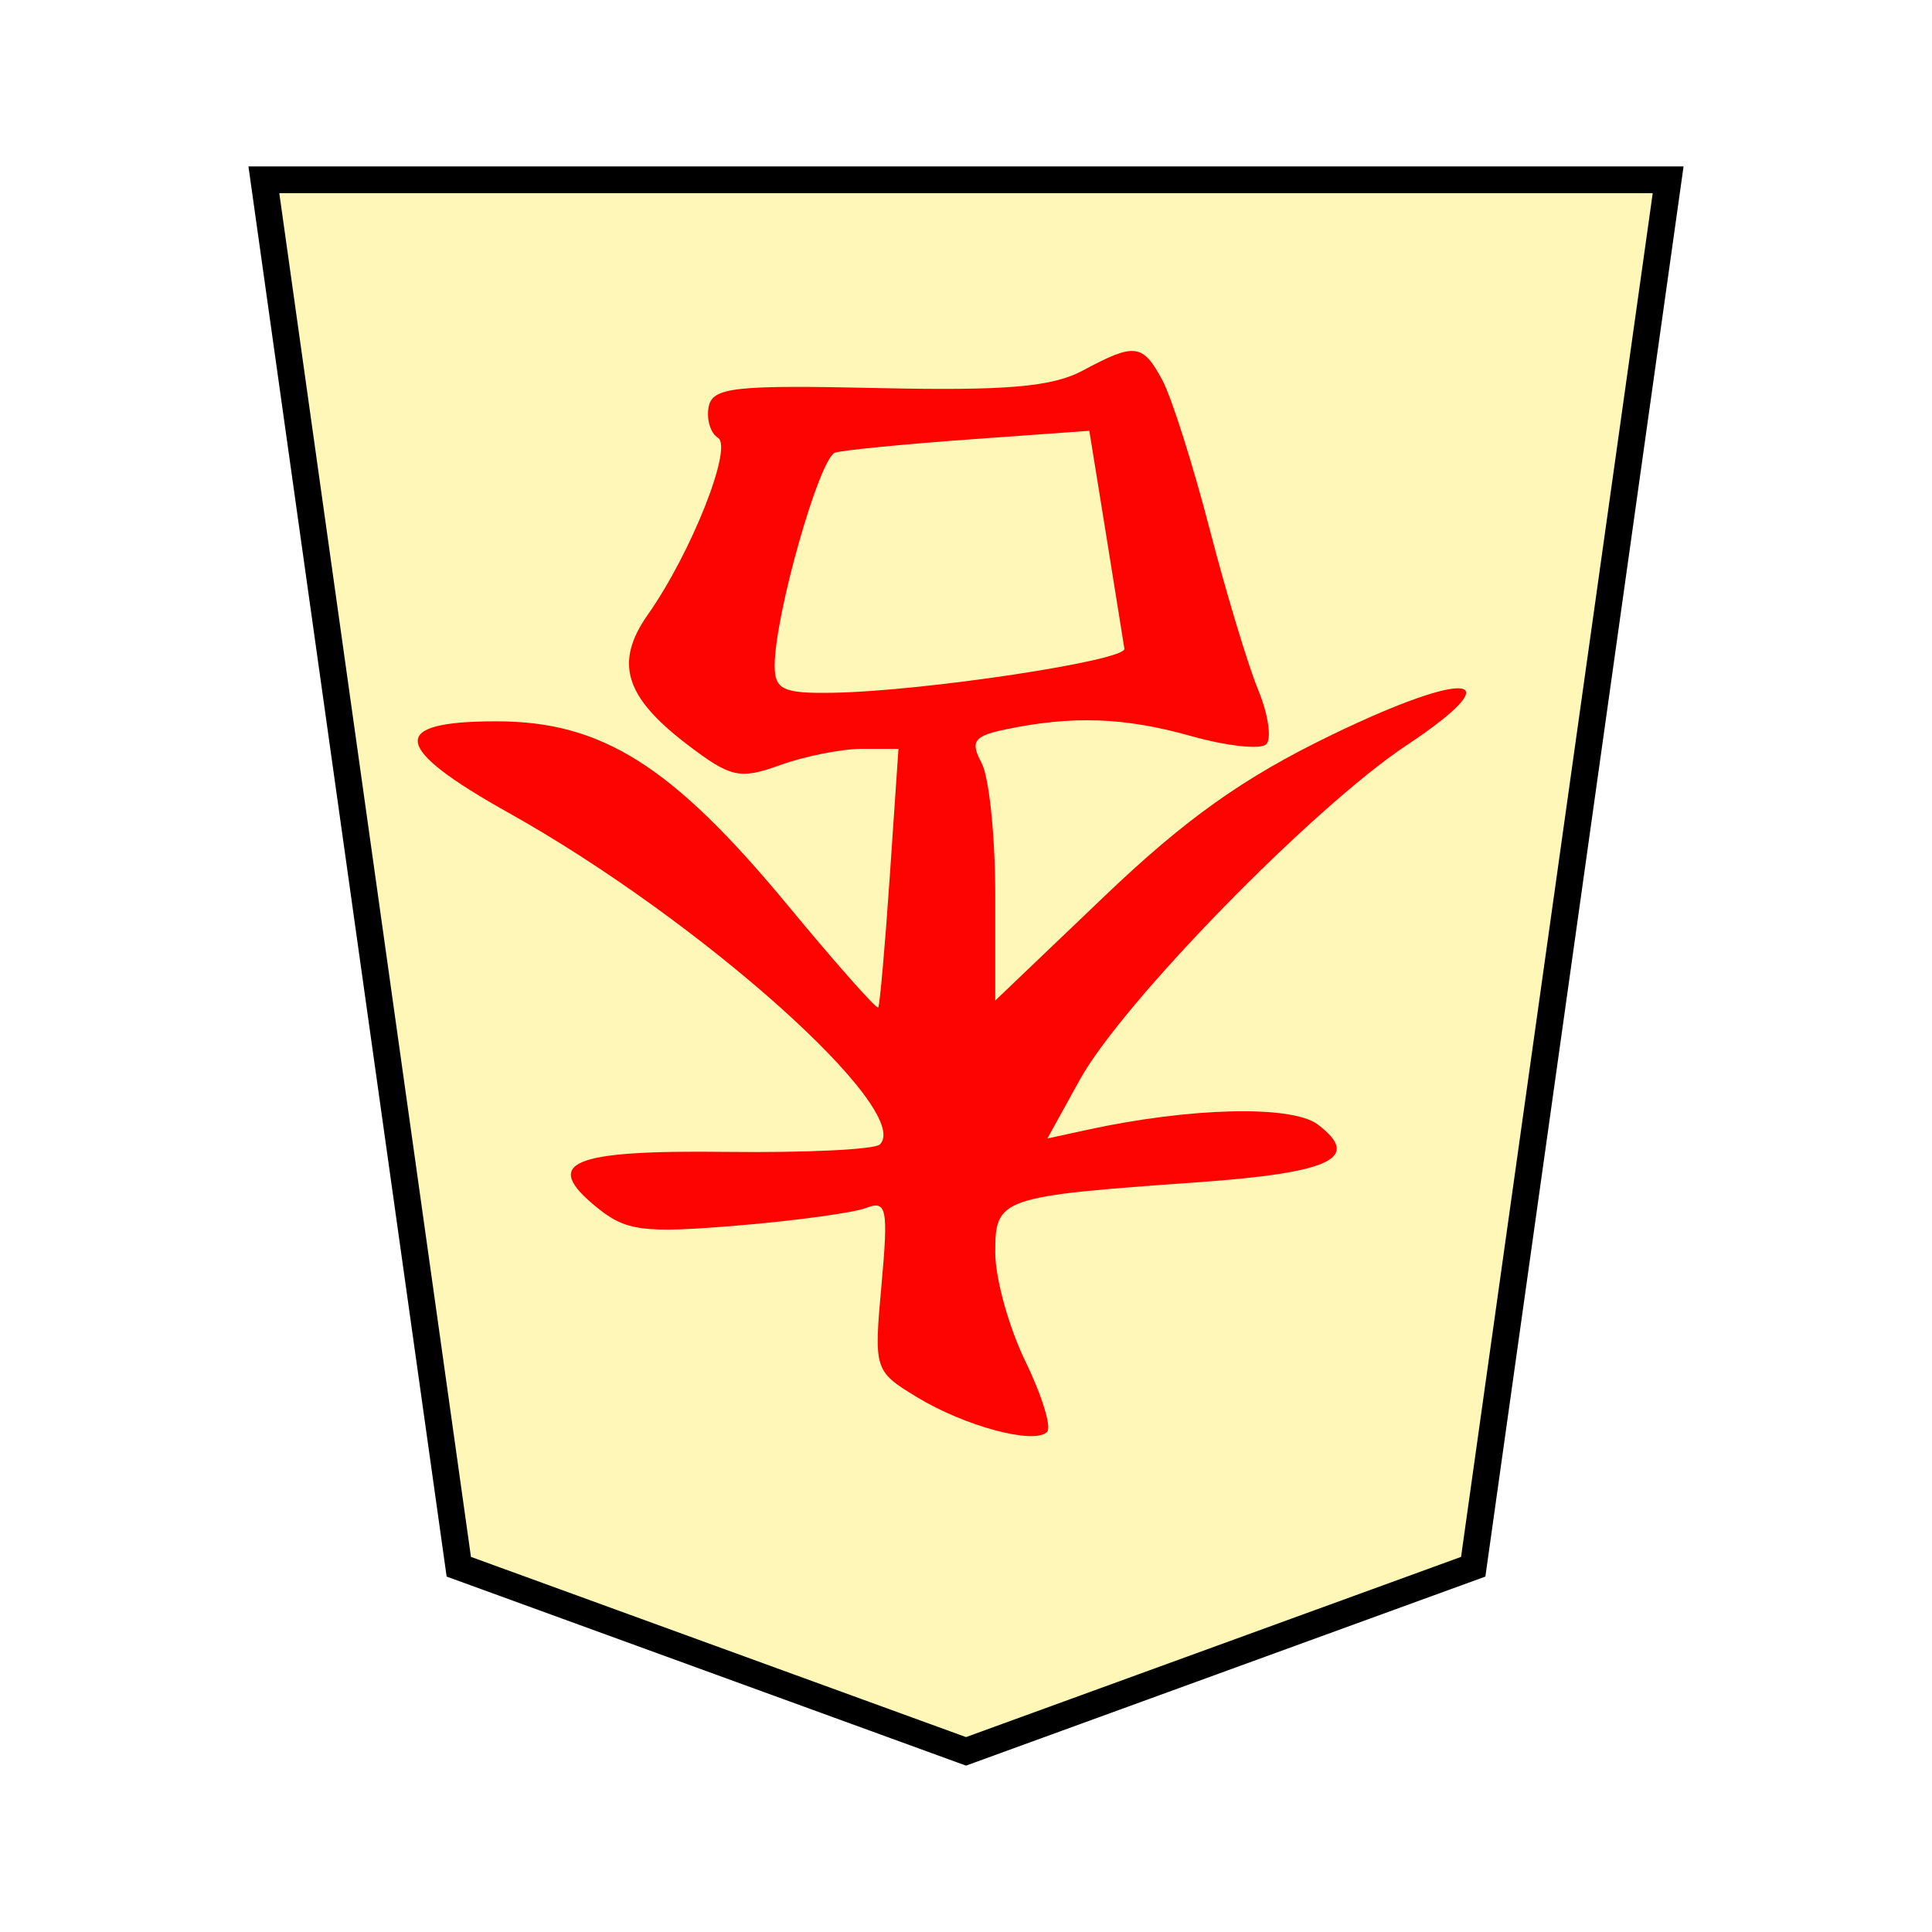
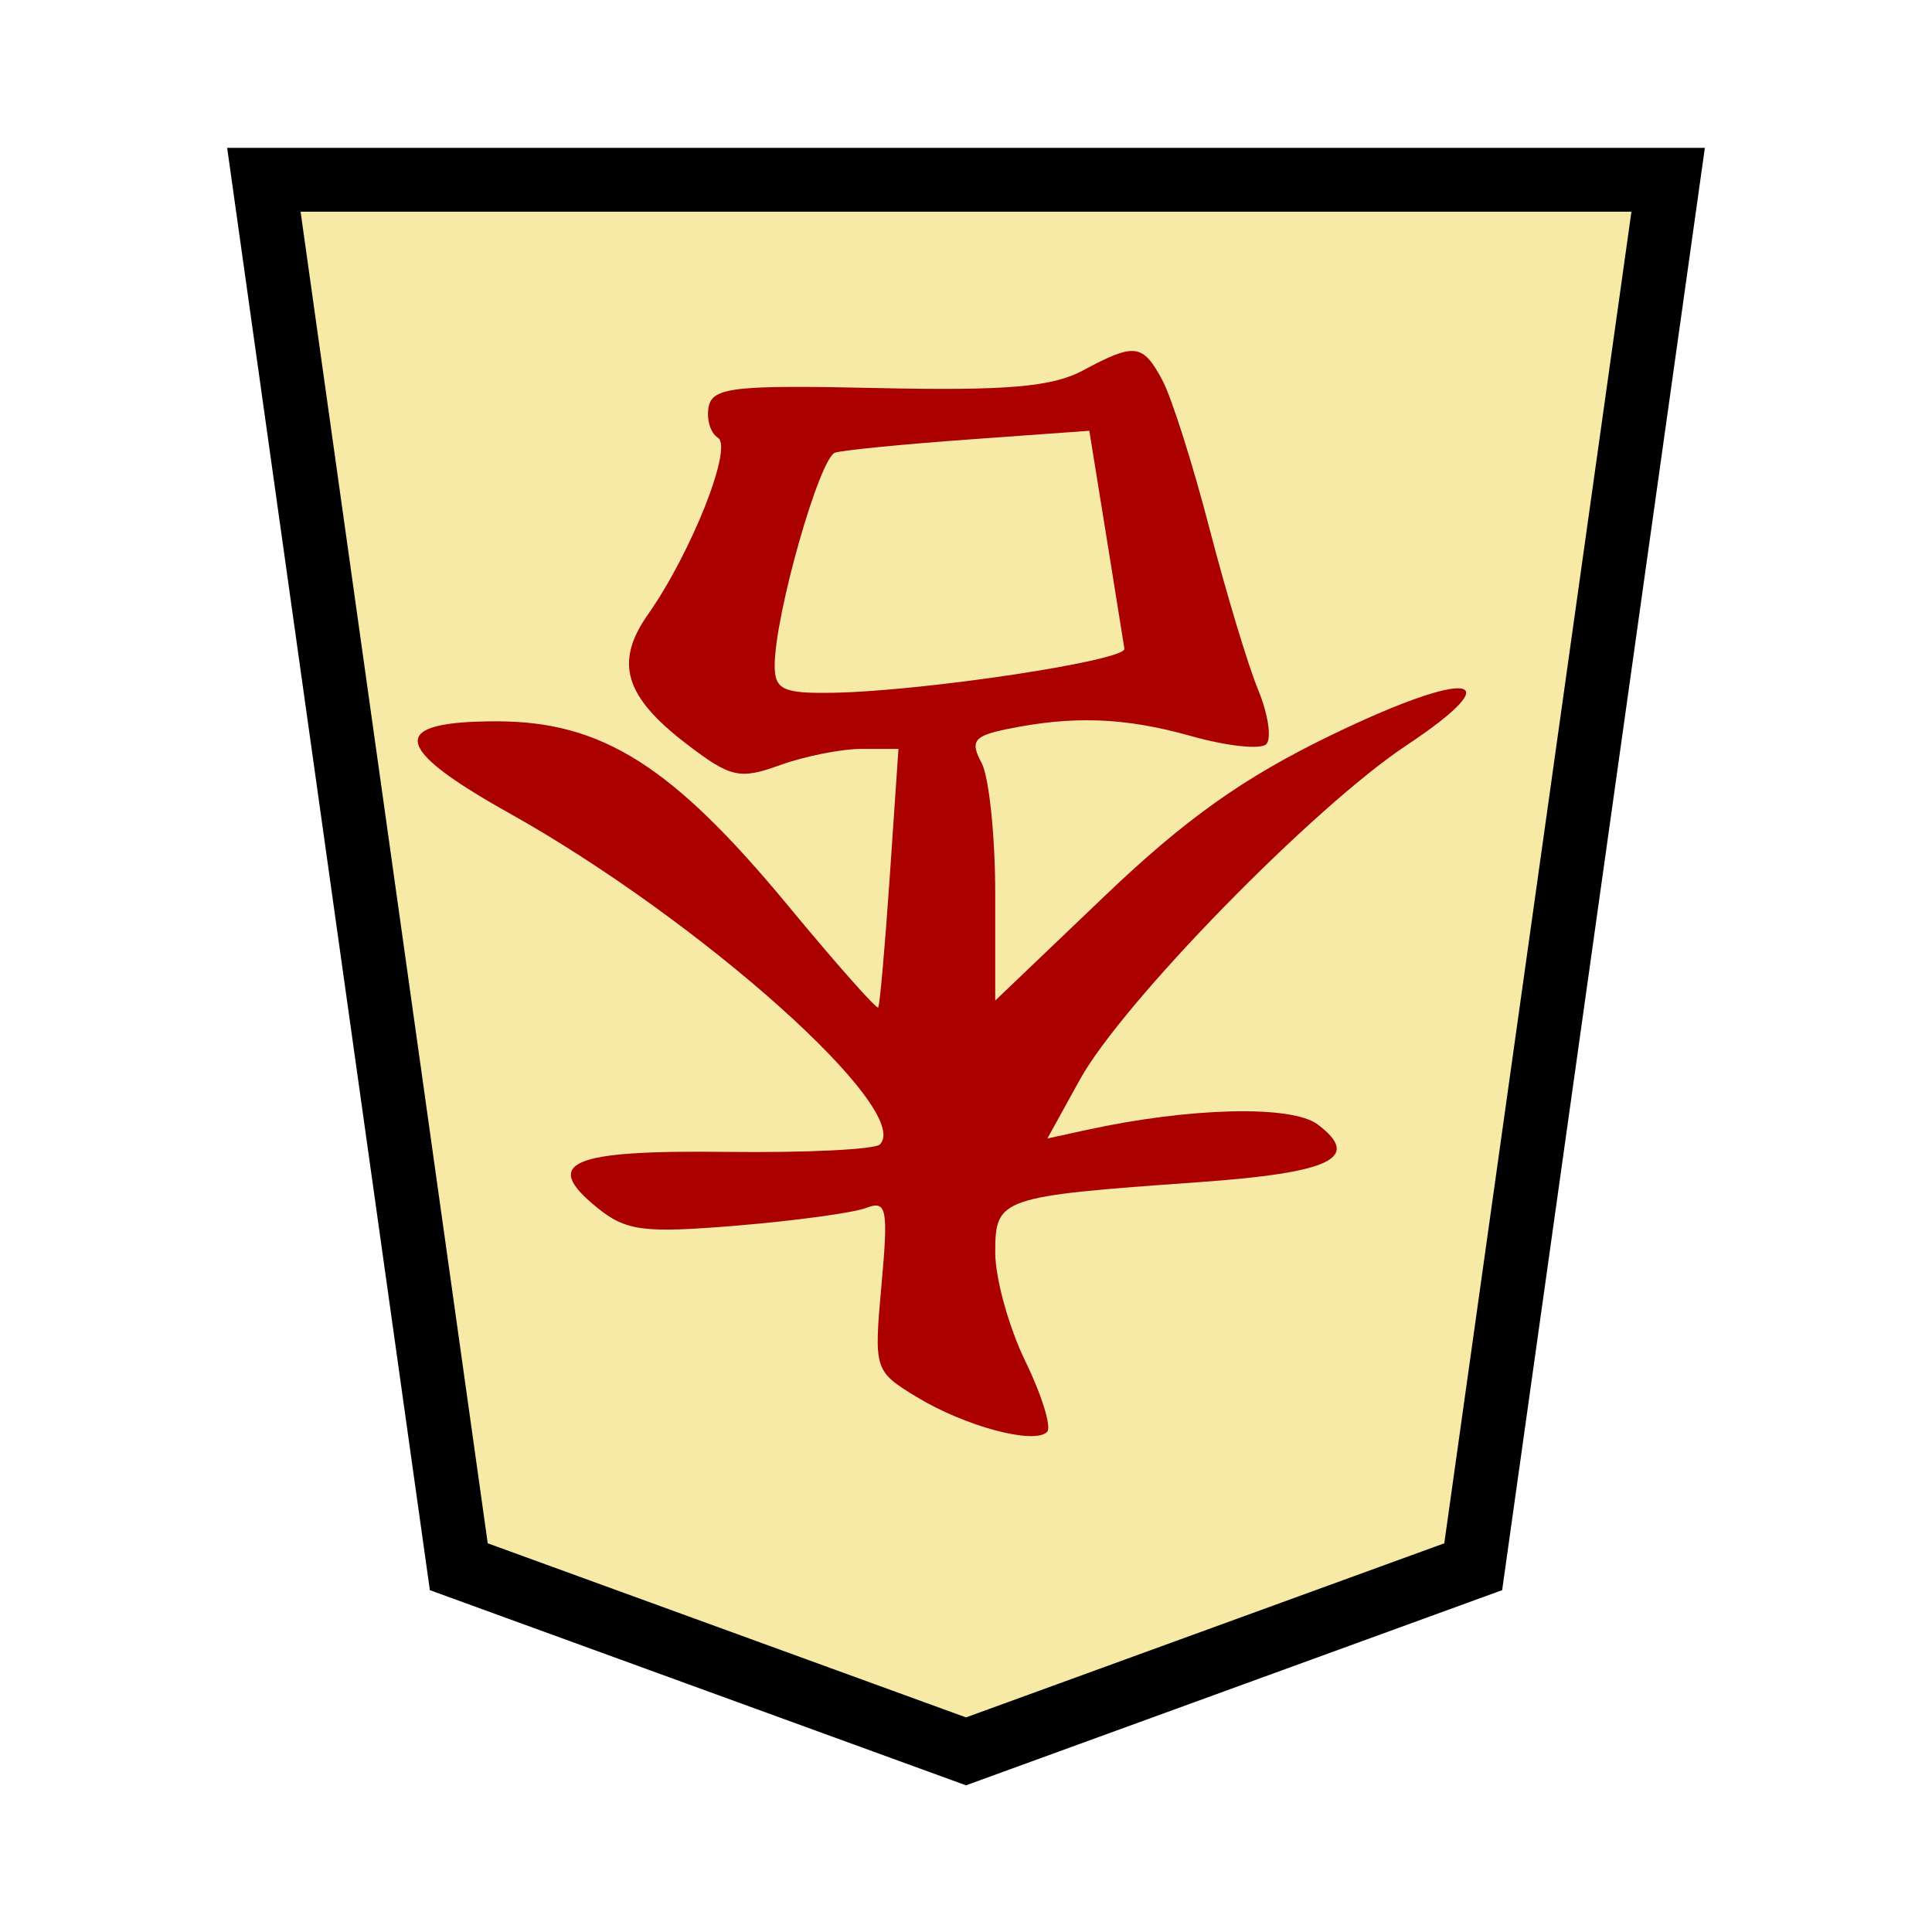
<svg xmlns="http://www.w3.org/2000/svg" width="136" height="136" viewBox="0 0 35.983 35.983" version="1.1" id="svg8">
  <defs id="defs2" />
  <g id="layer1" transform="translate(0,-261.0167)">
    <g id="g5248" transform="matrix(-0.8497774,0,0,-0.8497774,33.28058,516.0496)">
-       <polygon transform="matrix(-1.11111,0,0,-1.11111,33.38054,296.1768)" style="fill:#fff7b7;fill-opacity:1;stroke:#000000;stroke-width:0.529;stroke-miterlimit:4;stroke-dasharray:none" points="0,0 27.7,0 23.855,27.358 13.85,31 3.845,27.358 " id="shogi_trapezoid" />
-       <path style="fill:#fd0301;stroke-width:0.302" d="m 13.687,291.782 c -0.201,-0.374 -0.665,-1.835 -1.031,-3.246 -0.366,-1.412 -0.846,-3.003 -1.067,-3.537 -0.22,-0.533 -0.3,-1.07 -0.178,-1.193 0.122,-0.122 0.864,-0.042 1.647,0.179 1.458,0.411 2.6,0.452 4.065,0.146 0.697,-0.145 0.781,-0.262 0.528,-0.733 -0.165,-0.308 -0.3,-1.607 -0.3,-2.885 v -2.325 l -2.391,2.284 c -1.781,1.702 -3.05,2.603 -4.976,3.535 -3.029,1.466 -3.991,1.332 -1.641,-0.229 2.041,-1.356 6.221,-5.635 7.153,-7.323 l 0.712,-1.29 -0.863,0.188 c -2.27,0.495 -4.495,0.547 -5.062,0.119 -0.97,-0.734 -0.303,-1.057 2.611,-1.265 4.362,-0.31 4.457,-0.343 4.457,-1.542 0,-0.564 -0.297,-1.637 -0.661,-2.385 -0.364,-0.748 -0.577,-1.444 -0.475,-1.547 0.283,-0.283 1.801,0.124 2.857,0.766 0.93,0.565 0.94,0.599 0.772,2.456 -0.152,1.678 -0.116,1.862 0.337,1.688 0.279,-0.107 1.557,-0.282 2.84,-0.388 2.041,-0.169 2.423,-0.12 3.06,0.398 1.217,0.989 0.584,1.26 -2.842,1.218 -1.737,-0.021 -3.249,0.052 -3.36,0.164 -0.741,0.741 3.932,4.916 8.131,7.264 2.577,1.441 2.654,2.009 0.272,2.009 -2.313,0 -3.855,-0.975 -6.39,-4.04 -1.052,-1.272 -1.941,-2.276 -1.976,-2.231 -0.035,0.044 -0.149,1.338 -0.254,2.874 l -0.19,2.793 h 0.806 c 0.443,0 1.247,-0.16 1.787,-0.355 0.886,-0.32 1.083,-0.277 2.039,0.453 1.372,1.046 1.598,1.795 0.859,2.847 -0.951,1.353 -1.868,3.667 -1.535,3.873 0.165,0.102 0.256,0.407 0.204,0.678 -0.083,0.429 -0.567,0.482 -3.716,0.412 -2.805,-0.062 -3.816,0.025 -4.486,0.385 -1.138,0.612 -1.311,0.591 -1.743,-0.214 z m 7.171,-1.583 c 0.343,-0.104 1.327,-3.565 1.327,-4.67 0,-0.529 -0.185,-0.614 -1.283,-0.595 -1.992,0.035 -6.421,0.705 -6.382,0.965 0.019,0.128 0.2,1.256 0.402,2.505 l 0.367,2.272 2.618,-0.189 c 1.44,-0.104 2.769,-0.234 2.953,-0.29 z" id="path10230" />
+       <polygon transform="matrix(-1.11111,0,0,-1.11111,33.38054,296.1768)" style="fill:#f7eaa6;fill-opacity:1;stroke:#000000;stroke-width:1.259;stroke-miterlimit:4;stroke-dasharray:none" points="0,0 27.7,0 23.855,27.358 13.85,31 3.845,27.358 " id="shogi_trapezoid" />
+       <path style="fill:#aa0000;stroke-width:0.302" d="m 13.687,291.782 c -0.201,-0.374 -0.665,-1.835 -1.031,-3.246 -0.366,-1.412 -0.846,-3.003 -1.067,-3.537 -0.22,-0.533 -0.3,-1.07 -0.178,-1.193 0.122,-0.122 0.864,-0.042 1.647,0.179 1.458,0.411 2.6,0.452 4.065,0.146 0.697,-0.145 0.781,-0.262 0.528,-0.733 -0.165,-0.308 -0.3,-1.607 -0.3,-2.885 v -2.325 l -2.391,2.284 c -1.781,1.702 -3.05,2.603 -4.976,3.535 -3.029,1.466 -3.991,1.332 -1.641,-0.229 2.041,-1.356 6.221,-5.635 7.153,-7.323 l 0.712,-1.29 -0.863,0.188 c -2.27,0.495 -4.495,0.547 -5.062,0.119 -0.97,-0.734 -0.303,-1.057 2.611,-1.265 4.362,-0.31 4.457,-0.343 4.457,-1.542 0,-0.564 -0.297,-1.637 -0.661,-2.385 -0.364,-0.748 -0.577,-1.444 -0.475,-1.547 0.283,-0.283 1.801,0.124 2.857,0.766 0.93,0.565 0.94,0.599 0.772,2.456 -0.152,1.678 -0.116,1.862 0.337,1.688 0.279,-0.107 1.557,-0.282 2.84,-0.388 2.041,-0.169 2.423,-0.12 3.06,0.398 1.217,0.989 0.584,1.26 -2.842,1.218 -1.737,-0.021 -3.249,0.052 -3.36,0.164 -0.741,0.741 3.932,4.916 8.131,7.264 2.577,1.441 2.654,2.009 0.272,2.009 -2.313,0 -3.855,-0.975 -6.39,-4.04 -1.052,-1.272 -1.941,-2.276 -1.976,-2.231 -0.035,0.044 -0.149,1.338 -0.254,2.874 l -0.19,2.793 h 0.806 c 0.443,0 1.247,-0.16 1.787,-0.355 0.886,-0.32 1.083,-0.277 2.039,0.453 1.372,1.046 1.598,1.795 0.859,2.847 -0.951,1.353 -1.868,3.667 -1.535,3.873 0.165,0.102 0.256,0.407 0.204,0.678 -0.083,0.429 -0.567,0.482 -3.716,0.412 -2.805,-0.062 -3.816,0.025 -4.486,0.385 -1.138,0.612 -1.311,0.591 -1.743,-0.214 z m 7.171,-1.583 c 0.343,-0.104 1.327,-3.565 1.327,-4.67 0,-0.529 -0.185,-0.614 -1.283,-0.595 -1.992,0.035 -6.421,0.705 -6.382,0.965 0.019,0.128 0.2,1.256 0.402,2.505 l 0.367,2.272 2.618,-0.189 c 1.44,-0.104 2.769,-0.234 2.953,-0.29 z" id="path10230" />
    </g>
  </g>
</svg>
